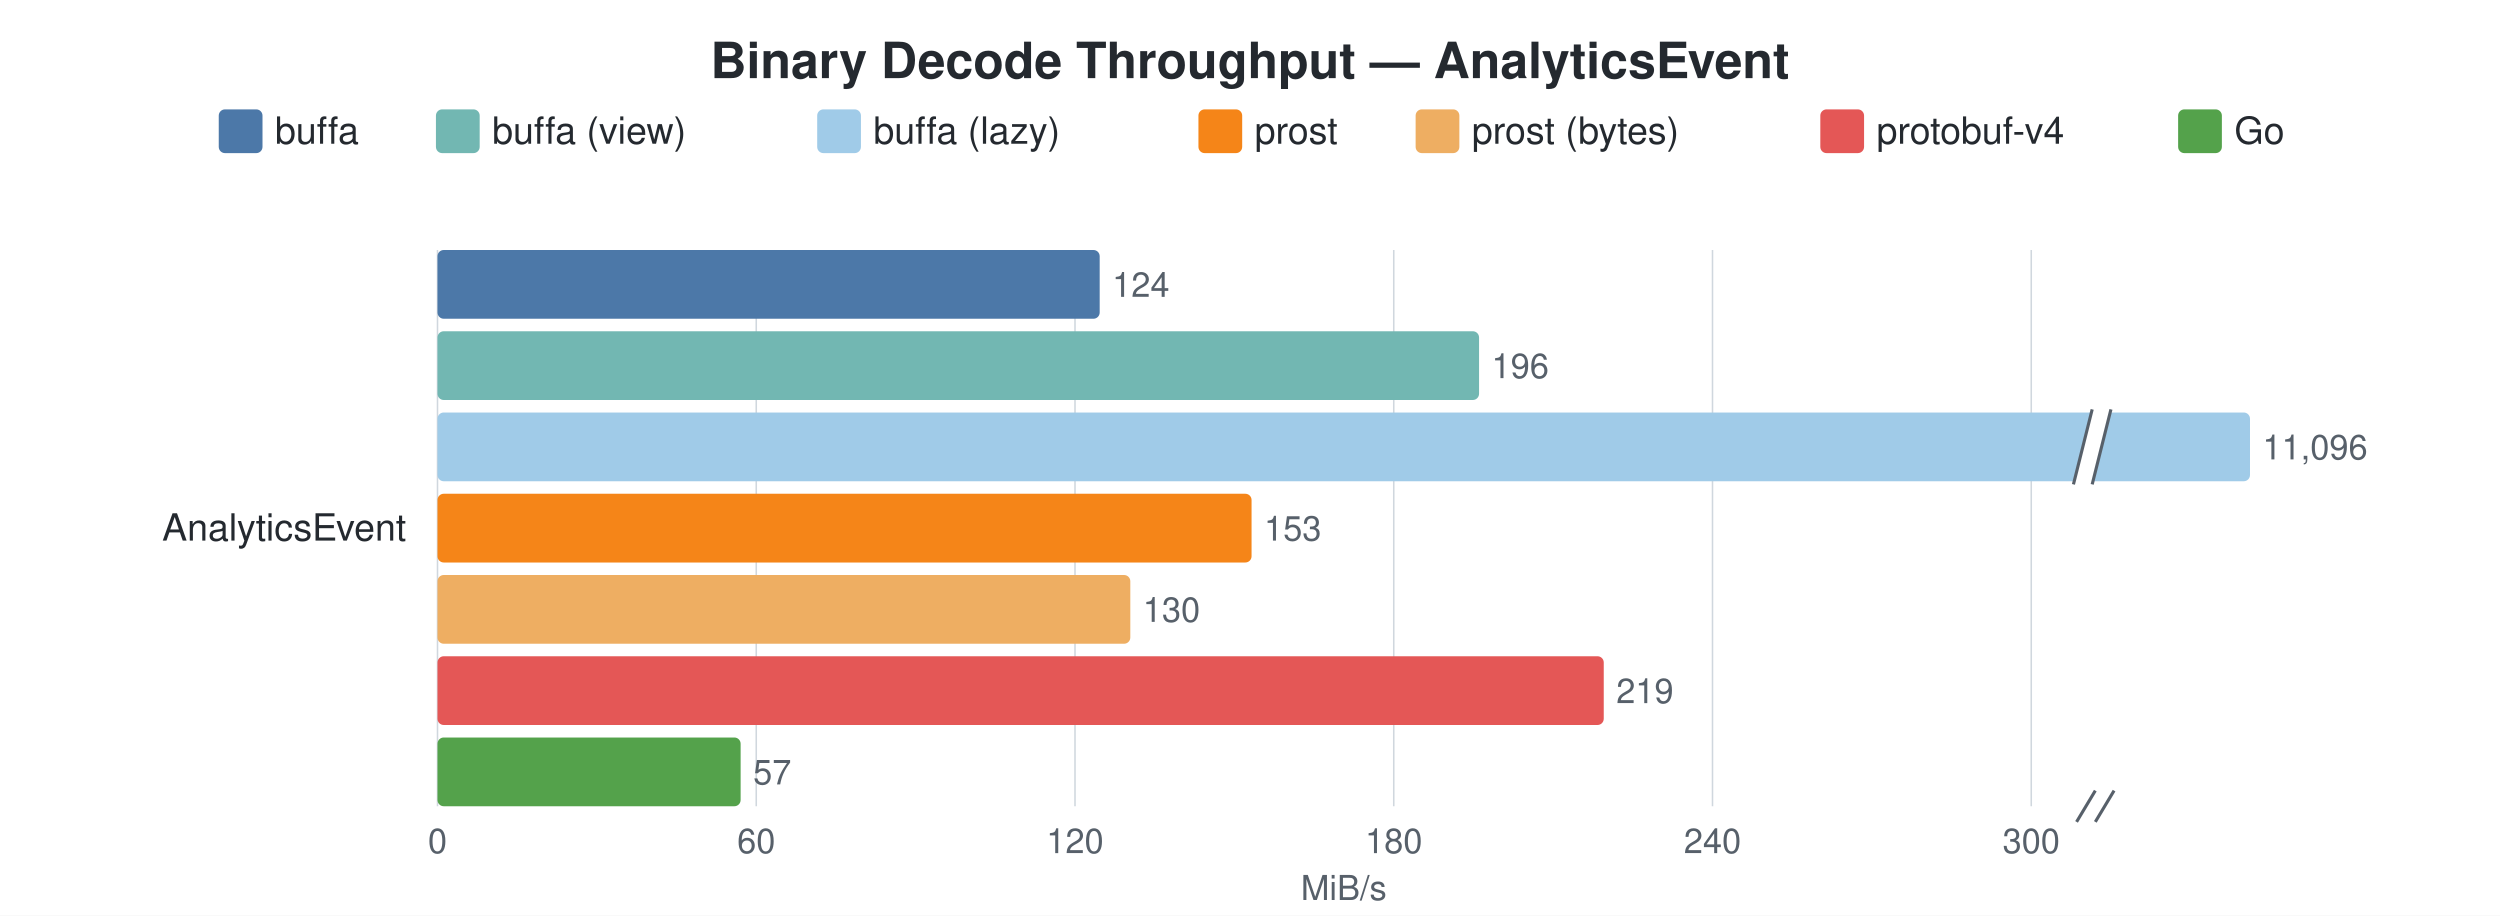
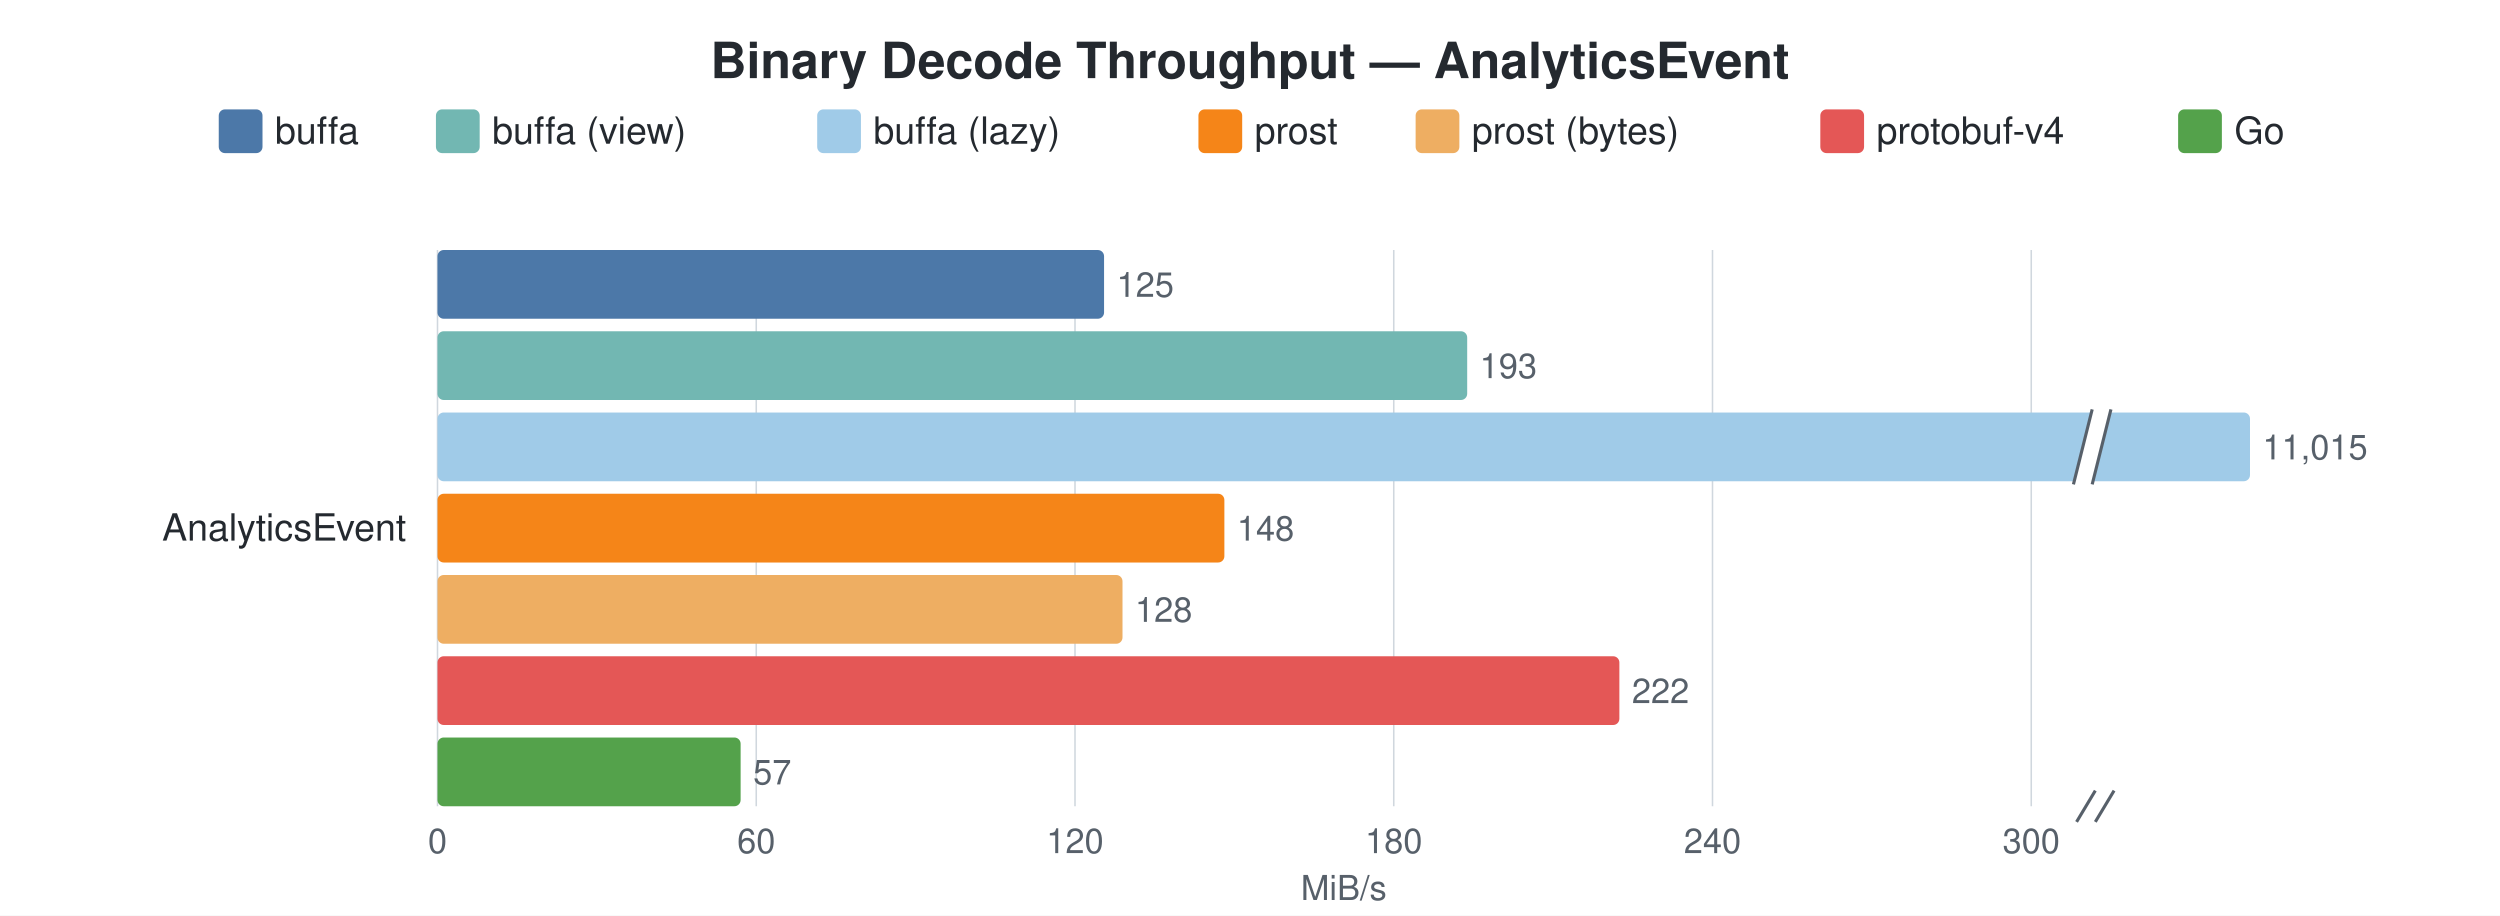
<svg xmlns="http://www.w3.org/2000/svg" width="800" height="293" viewBox="0 0 800 293">
  <style>
    text { font-family: -apple-system, BlinkMacSystemFont, "Segoe UI", Helvetica, Arial, sans-serif; }
    .title { font-size: 16px; font-weight: 600; fill: #24292f; }
    .label { font-size: 12px; fill: #24292f; }
    .value { font-size: 11px; fill: #57606a; }
    .axis-label { font-size: 11px; fill: #57606a; }
    .legend-text { font-size: 12px; fill: #24292f; }
    .grid { stroke: #d0d7de; stroke-width: 0.5; }
  </style>
  <rect width="100%" height="100%" fill="white" />
  <text x="400.0" y="25" text-anchor="middle" class="title">Binary Decode Throughput — AnalyticsEvent</text>
  <rect x="70" y="35" width="14" height="14" rx="2" fill="#4C78A8" />
  <text x="88" y="46" class="legend-text">buffa</text>
  <rect x="139.5" y="35" width="14" height="14" rx="2" fill="#72B7B2" />
  <text x="157.5" y="46" class="legend-text">buffa (view)</text>
  <rect x="261.5" y="35" width="14" height="14" rx="2" fill="#A0CBE8" />
  <text x="279.5" y="46" class="legend-text">buffa (lazy)</text>
  <rect x="383.5" y="35" width="14" height="14" rx="2" fill="#F58518" />
  <text x="401.5" y="46" class="legend-text">prost</text>
  <rect x="453" y="35" width="14" height="14" rx="2" fill="#EEAE62" />
  <text x="471" y="46" class="legend-text">prost (bytes)</text>
  <rect x="582.5" y="35" width="14" height="14" rx="2" fill="#E45756" />
  <text x="600.5" y="46" class="legend-text">protobuf-v4</text>
  <rect x="697" y="35" width="14" height="14" rx="2" fill="#54A24B" />
  <text x="715" y="46" class="legend-text">Go</text>
  <line x1="140.0" y1="80" x2="140.0" y2="258" class="grid" />
  <text x="140.0" y="273" text-anchor="middle" class="axis-label">0</text>
  <line x1="242.0" y1="80" x2="242.0" y2="258" class="grid" />
  <text x="242.0" y="273" text-anchor="middle" class="axis-label">60</text>
  <line x1="344.0" y1="80" x2="344.0" y2="258" class="grid" />
  <text x="344.0" y="273" text-anchor="middle" class="axis-label">120</text>
  <line x1="446.0" y1="80" x2="446.0" y2="258" class="grid" />
  <text x="446.0" y="273" text-anchor="middle" class="axis-label">180</text>
  <line x1="548.0" y1="80" x2="548.0" y2="258" class="grid" />
  <text x="548.0" y="273" text-anchor="middle" class="axis-label">240</text>
  <line x1="650.0" y1="80" x2="650.0" y2="258" class="grid" />
  <text x="650.0" y="273" text-anchor="middle" class="axis-label">300</text>
  <text x="430.0" y="288" text-anchor="middle" class="axis-label">MiB/s</text>
  <line x1="664.5" y1="263" x2="670.5" y2="253" stroke="#57606a" stroke-width="1" />
  <line x1="670.5" y1="263" x2="676.5" y2="253" stroke="#57606a" stroke-width="1" />
  <text x="130" y="173.0" text-anchor="end" class="label">AnalyticsEvent</text>
-   <rect x="140" y="80.0" width="211.9" height="22" rx="2" fill="#4C78A8" />
-   <text x="355.9" y="95.0" class="value">124</text>
-   <rect x="140" y="106.0" width="333.3" height="22" rx="2" fill="#72B7B2" />
-   <text x="477.3" y="121.0" class="value">196</text>
+   <rect x="140" y="80.0" width="213.3" height="22" rx="2" fill="#4C78A8" />
+   <text x="357.3" y="95.0" class="value">125</text>
+   <rect x="140" y="106.0" width="329.5" height="22" rx="2" fill="#72B7B2" />
+   <text x="473.5" y="121.0" class="value">193</text>
  <rect x="140" y="132.0" width="580.0" height="22" rx="2" fill="#A0CBE8" />
  <polygon points="663.5,155.0 669.5,131.0 675.5,131.0 669.5,155.0" fill="white" />
  <line x1="663.5" y1="155.0" x2="669.5" y2="131.0" stroke="#57606a" stroke-width="1" />
  <line x1="669.5" y1="155.0" x2="675.5" y2="131.0" stroke="#57606a" stroke-width="1" />
-   <text x="724.0" y="147.0" class="value">11,096</text>
-   <rect x="140" y="158.0" width="260.5" height="22" rx="2" fill="#F58518" />
-   <text x="404.5" y="173.0" class="value">153</text>
-   <rect x="140" y="184.0" width="221.7" height="22" rx="2" fill="#EEAE62" />
-   <text x="365.7" y="199.0" class="value">130</text>
-   <rect x="140" y="210.0" width="373.2" height="22" rx="2" fill="#E45756" />
-   <text x="517.2" y="225.0" class="value">219</text>
+   <text x="724.0" y="147.0" class="value">11,015</text>
+   <rect x="140" y="158.0" width="251.8" height="22" rx="2" fill="#F58518" />
+   <text x="395.8" y="173.0" class="value">148</text>
+   <rect x="140" y="184.0" width="219.2" height="22" rx="2" fill="#EEAE62" />
+   <text x="363.2" y="199.0" class="value">128</text>
+   <rect x="140" y="210.0" width="378.2" height="22" rx="2" fill="#E45756" />
+   <text x="522.2" y="225.0" class="value">222</text>
  <rect x="140" y="236.0" width="97.0" height="22" rx="2" fill="#54A24B" />
  <text x="241.0" y="251.0" class="value">57</text>
</svg>
